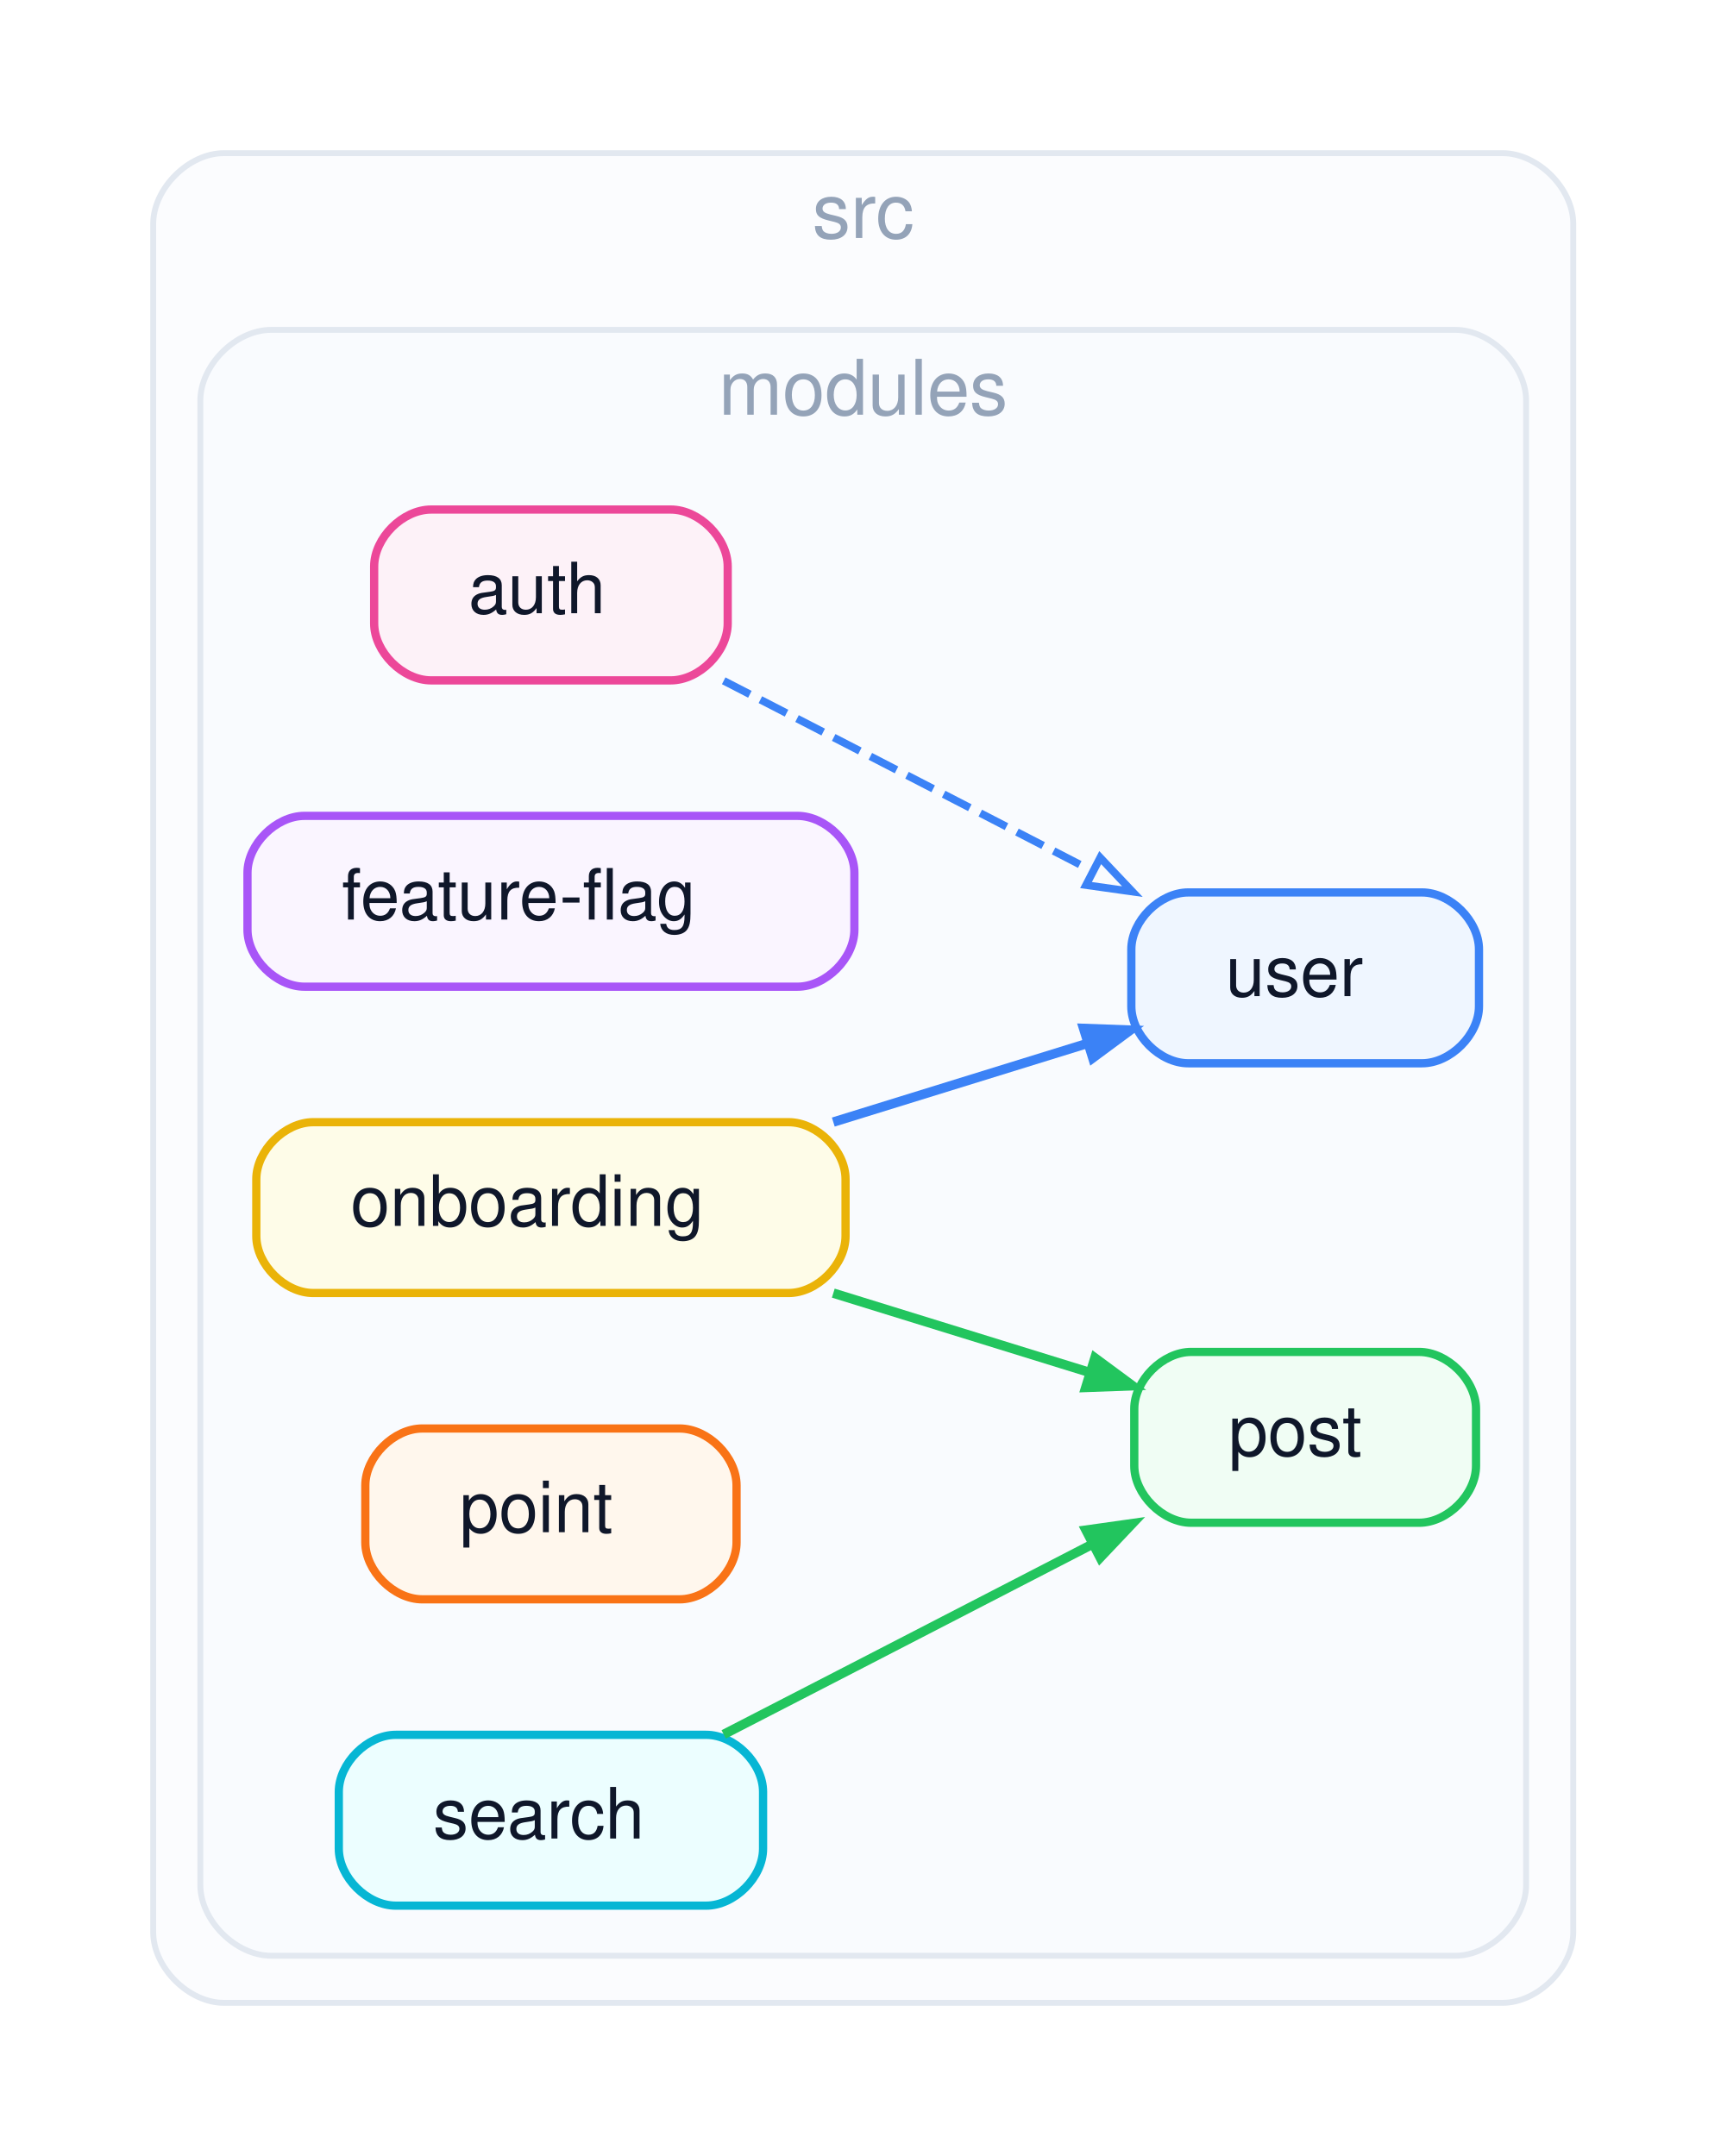
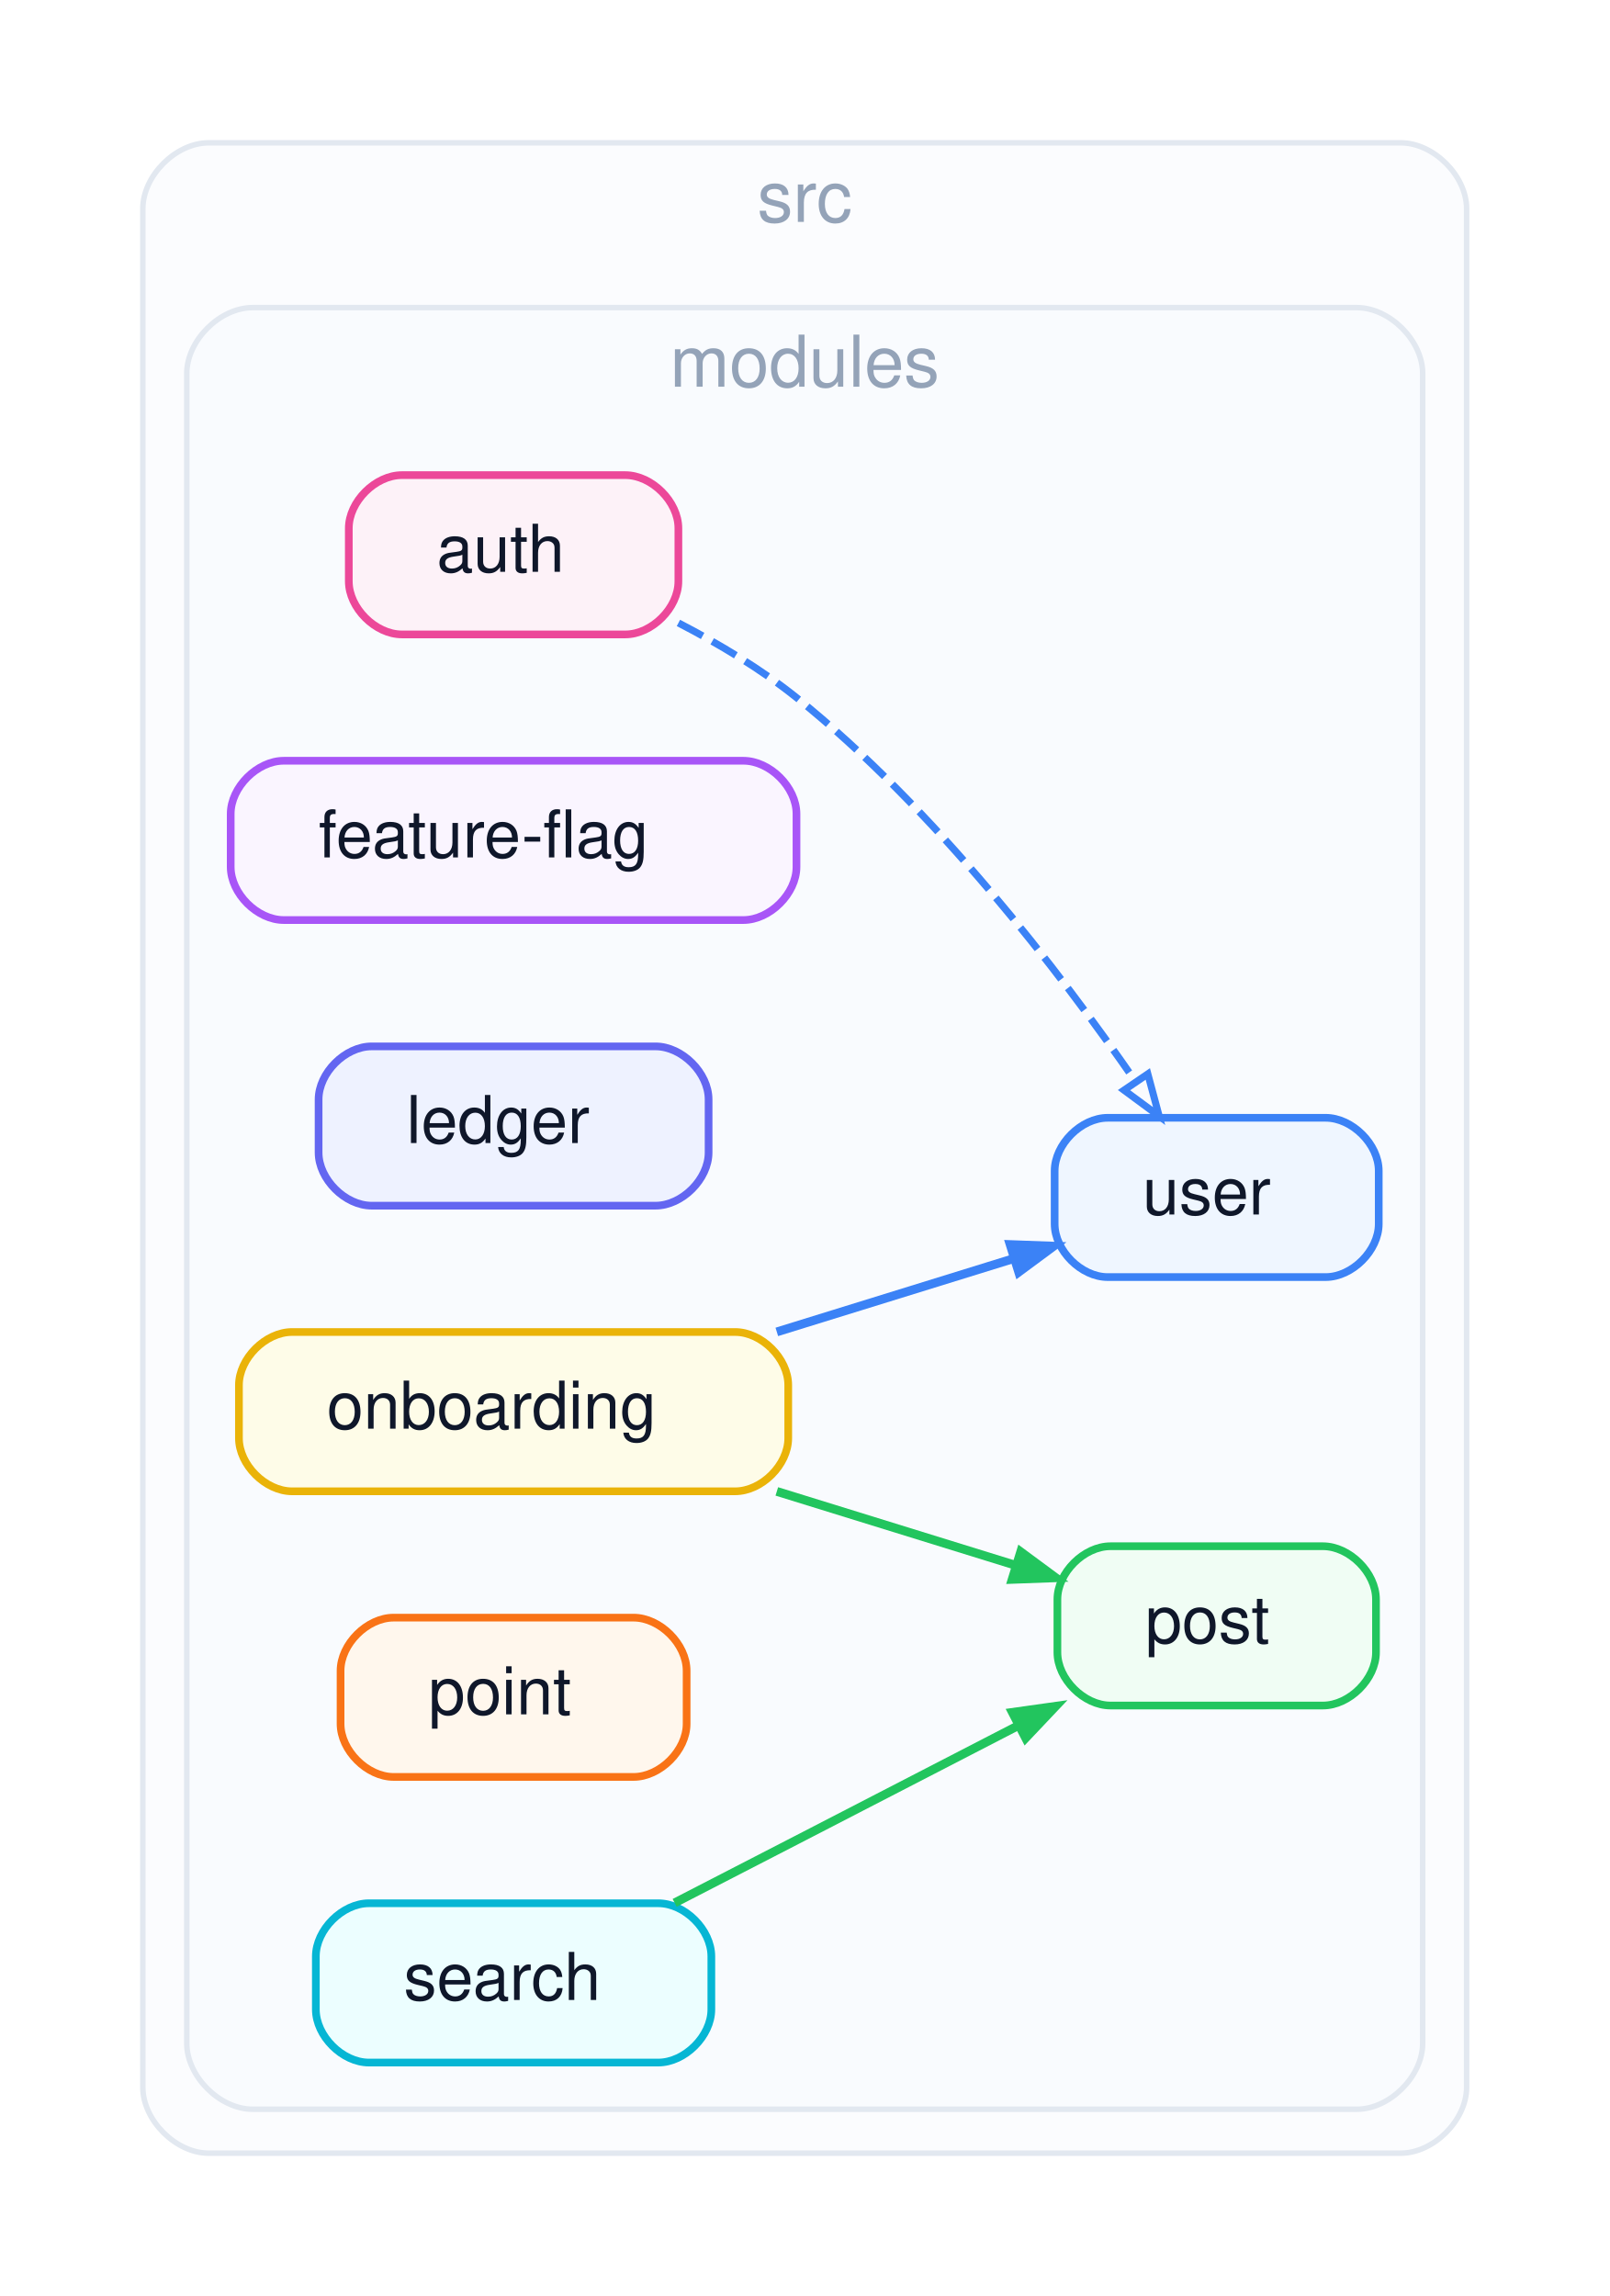
- <svg xmlns="http://www.w3.org/2000/svg" xmlns:xlink="http://www.w3.org/1999/xlink" width="293pt" height="366pt" viewBox="0.00 0.00 293.00 366.00">
-   <g id="graph0" class="graph" transform="scale(1 1) rotate(0) translate(18 348)">
+ <svg xmlns="http://www.w3.org/2000/svg" xmlns:xlink="http://www.w3.org/1999/xlink" width="293pt" height="418pt" viewBox="0.00 0.00 293.00 418.00">
+   <g id="graph0" class="graph" transform="scale(1 1) rotate(0) translate(18 400)">
    <g id="clust1" class="cluster">
-       <path fill="#f8fafc" fill-opacity="0.502" stroke="#e2e8f0" d="M20,-8C20,-8 237,-8 237,-8 243,-8 249,-14 249,-20 249,-20 249,-310 249,-310 249,-316 243,-322 237,-322 237,-322 20,-322 20,-322 14,-322 8,-316 8,-310 8,-310 8,-20 8,-20 8,-14 14,-8 20,-8" />
-       <text text-anchor="middle" x="128.5" y="-307.6" font-family="Helvetica,sans-Serif" font-size="13.00" fill="#94a3b8">src</text>
+       <path fill="#f8fafc" fill-opacity="0.502" stroke="#e2e8f0" d="M20,-8C20,-8 237,-8 237,-8 243,-8 249,-14 249,-20 249,-20 249,-362 249,-362 249,-368 243,-374 237,-374 237,-374 20,-374 20,-374 14,-374 8,-368 8,-362 8,-362 8,-20 8,-20 8,-14 14,-8 20,-8" />
+       <text text-anchor="middle" x="128.5" y="-359.6" font-family="Helvetica,sans-Serif" font-size="13.00" fill="#94a3b8">src</text>
    </g>
    <g id="clust2" class="cluster">
-       <path fill="#f8fafc" fill-opacity="0.502" stroke="#e2e8f0" d="M28,-16C28,-16 229,-16 229,-16 235,-16 241,-22 241,-28 241,-28 241,-280 241,-280 241,-286 235,-292 229,-292 229,-292 28,-292 28,-292 22,-292 16,-286 16,-280 16,-280 16,-28 16,-28 16,-22 22,-16 28,-16" />
-       <text text-anchor="middle" x="128.5" y="-277.6" font-family="Helvetica,sans-Serif" font-size="13.00" fill="#94a3b8">modules</text>
+       <path fill="#f8fafc" fill-opacity="0.502" stroke="#e2e8f0" d="M28,-16C28,-16 229,-16 229,-16 235,-16 241,-22 241,-28 241,-28 241,-332 241,-332 241,-338 235,-344 229,-344 229,-344 28,-344 28,-344 22,-344 16,-338 16,-332 16,-332 16,-28 16,-28 16,-22 22,-16 28,-16" />
+       <text text-anchor="middle" x="128.5" y="-329.6" font-family="Helvetica,sans-Serif" font-size="13.00" fill="#94a3b8">modules</text>
    </g>
    <g id="node1" class="node">
      <g id="a_node1">
        <a xlink:href="src/modules/auth" xlink:title="auth">
-           <path fill="#fdf2f8" stroke="#ec4899" stroke-width="1.4" d="M95.83,-261.5C95.83,-261.5 55.17,-261.5 55.17,-261.5 50.33,-261.5 45.5,-256.67 45.5,-251.83 45.5,-251.83 45.5,-242.17 45.5,-242.17 45.5,-237.33 50.33,-232.5 55.17,-232.5 55.17,-232.5 95.83,-232.5 95.83,-232.5 100.67,-232.5 105.5,-237.33 105.5,-242.17 105.5,-242.17 105.5,-251.83 105.5,-251.83 105.5,-256.67 100.67,-261.5 95.83,-261.5" />
-           <text text-anchor="start" x="61.5" y="-243.9" font-family="Helvetica,sans-Serif" font-size="12.00" fill="#0f172a">auth</text>
+           <path fill="#fdf2f8" stroke="#ec4899" stroke-width="1.4" d="M95.83,-313.5C95.83,-313.5 55.17,-313.5 55.17,-313.5 50.33,-313.5 45.5,-308.67 45.5,-303.83 45.5,-303.83 45.5,-294.17 45.5,-294.17 45.5,-289.33 50.33,-284.5 55.17,-284.5 55.17,-284.5 95.83,-284.5 95.83,-284.5 100.67,-284.5 105.5,-289.33 105.5,-294.17 105.5,-294.17 105.5,-303.83 105.5,-303.83 105.5,-308.67 100.67,-313.5 95.83,-313.5" />
+           <text text-anchor="start" x="61.5" y="-295.9" font-family="Helvetica,sans-Serif" font-size="12.00" fill="#0f172a">auth</text>
        </a>
      </g>
    </g>
    <g id="node2" class="node">
      <g id="a_node2">
        <a xlink:href="src/modules/user" xlink:title="user">
          <path fill="#eff6ff" stroke="#3b82f6" stroke-width="1.4" d="M223.33,-196.5C223.33,-196.5 183.67,-196.5 183.67,-196.5 178.83,-196.5 174,-191.67 174,-186.83 174,-186.83 174,-177.17 174,-177.17 174,-172.33 178.83,-167.5 183.67,-167.5 183.67,-167.5 223.33,-167.5 223.33,-167.5 228.17,-167.5 233,-172.33 233,-177.17 233,-177.17 233,-186.83 233,-186.83 233,-191.67 228.17,-196.5 223.33,-196.5" />
          <text text-anchor="start" x="190" y="-178.9" font-family="Helvetica,sans-Serif" font-size="12.00" fill="#0f172a">user</text>
        </a>
      </g>
    </g>
    <g id="edge1" class="edge">
-       <path fill="none" stroke="#3b82f6" stroke-width="1.3" stroke-dasharray="5,2" d="M104.82,-232.43C112.05,-228.71 119.81,-224.71 127,-221 140.17,-214.21 154.62,-206.75 167.32,-200.18" />
-       <polygon fill="none" stroke="#3b82f6" stroke-width="1.3" points="168.72,-202.41 174.18,-196.64 166.31,-197.75 168.72,-202.41" />
+       <path fill="none" stroke="#3b82f6" stroke-width="1.3" stroke-dasharray="5,2" d="M105.51,-286.59C112.89,-282.77 120.54,-278.19 127,-273 152.16,-252.78 174.89,-223.08 188.69,-203.16" />
+       <polygon fill="none" stroke="#3b82f6" stroke-width="1.3" points="190.96,-204.48 193.02,-196.81 186.63,-201.53 190.96,-204.48" />
    </g>
    <g id="node3" class="node">
      <g id="a_node3">
        <a xlink:href="src/modules/feature-flag" xlink:title="feature-flag">
-           <path fill="#faf5ff" stroke="#a855f7" stroke-width="1.4" d="M117.33,-209.5C117.33,-209.5 33.67,-209.5 33.67,-209.5 28.83,-209.5 24,-204.67 24,-199.83 24,-199.83 24,-190.17 24,-190.17 24,-185.33 28.83,-180.5 33.67,-180.5 33.67,-180.5 117.33,-180.5 117.33,-180.5 122.17,-180.5 127,-185.33 127,-190.17 127,-190.17 127,-199.83 127,-199.83 127,-204.67 122.17,-209.5 117.33,-209.5" />
-           <text text-anchor="start" x="40" y="-191.9" font-family="Helvetica,sans-Serif" font-size="12.00" fill="#0f172a">feature-flag</text>
+           <path fill="#faf5ff" stroke="#a855f7" stroke-width="1.4" d="M117.33,-261.5C117.33,-261.5 33.67,-261.5 33.67,-261.5 28.83,-261.5 24,-256.67 24,-251.83 24,-251.83 24,-242.17 24,-242.17 24,-237.33 28.83,-232.5 33.67,-232.5 33.67,-232.5 117.33,-232.5 117.33,-232.5 122.17,-232.5 127,-237.33 127,-242.17 127,-242.17 127,-251.83 127,-251.83 127,-256.67 122.17,-261.5 117.33,-261.5" />
+           <text text-anchor="start" x="40" y="-243.9" font-family="Helvetica,sans-Serif" font-size="12.00" fill="#0f172a">feature-flag</text>
        </a>
      </g>
    </g>
    <g id="node4" class="node">
      <g id="a_node4">
+         <a xlink:href="src/modules/ledger" xlink:title="ledger">
+           <path fill="#eef2ff" stroke="#6366f1" stroke-width="1.4" d="M101.33,-209.5C101.33,-209.5 49.67,-209.5 49.67,-209.5 44.83,-209.5 40,-204.67 40,-199.83 40,-199.83 40,-190.17 40,-190.17 40,-185.33 44.83,-180.5 49.67,-180.5 49.67,-180.5 101.33,-180.5 101.33,-180.5 106.17,-180.5 111,-185.33 111,-190.17 111,-190.17 111,-199.83 111,-199.83 111,-204.67 106.17,-209.5 101.33,-209.5" />
+           <text text-anchor="start" x="56" y="-191.9" font-family="Helvetica,sans-Serif" font-size="12.00" fill="#0f172a">ledger</text>
+         </a>
+       </g>
+     </g>
+     <g id="node5" class="node">
+       <g id="a_node5">
        <a xlink:href="src/modules/onboarding" xlink:title="onboarding">
          <path fill="#fefce8" stroke="#eab308" stroke-width="1.4" d="M115.83,-157.5C115.83,-157.5 35.17,-157.5 35.17,-157.5 30.33,-157.5 25.5,-152.67 25.5,-147.83 25.5,-147.83 25.5,-138.17 25.5,-138.17 25.5,-133.33 30.33,-128.5 35.17,-128.5 35.17,-128.5 115.83,-128.5 115.83,-128.5 120.67,-128.5 125.5,-133.33 125.5,-138.17 125.5,-138.17 125.5,-147.83 125.5,-147.83 125.5,-152.67 120.67,-157.5 115.83,-157.5" />
          <text text-anchor="start" x="41.5" y="-139.9" font-family="Helvetica,sans-Serif" font-size="12.00" fill="#0f172a">onboarding</text>
        </a>
      </g>
    </g>
    <g id="edge3" class="edge">
      <path fill="none" stroke="#3b82f6" stroke-width="1.6" d="M123.42,-157.52C137.7,-161.94 153.17,-166.73 166.61,-170.89" />
      <polygon fill="#3b82f6" stroke="#3b82f6" stroke-width="1.6" points="165.9,-173.42 173.84,-173.13 167.46,-168.41 165.9,-173.42" />
    </g>
-     <g id="node5" class="node">
-       <g id="a_node5">
+     <g id="node6" class="node">
+       <g id="a_node6">
        <a xlink:href="src/modules/post" xlink:title="post">
          <path fill="#f0fdf4" stroke="#22c55e" stroke-width="1.4" d="M222.83,-118.5C222.83,-118.5 184.17,-118.5 184.17,-118.5 179.33,-118.5 174.5,-113.67 174.5,-108.83 174.5,-108.83 174.5,-99.17 174.5,-99.17 174.5,-94.33 179.33,-89.5 184.17,-89.5 184.17,-89.5 222.83,-89.5 222.83,-89.5 227.67,-89.5 232.5,-94.33 232.5,-99.17 232.5,-99.17 232.5,-108.83 232.5,-108.83 232.5,-113.67 227.67,-118.5 222.83,-118.5" />
          <text text-anchor="start" x="190.5" y="-100.9" font-family="Helvetica,sans-Serif" font-size="12.00" fill="#0f172a">post</text>
        </a>
      </g>
    </g>
    <g id="edge2" class="edge">
      <path fill="none" stroke="#22c55e" stroke-width="1.6" d="M123.42,-128.48C137.82,-124.02 153.43,-119.19 166.94,-115.01" />
      <polygon fill="#22c55e" stroke="#22c55e" stroke-width="1.6" points="167.82,-117.48 174.21,-112.76 166.27,-112.47 167.82,-117.48" />
    </g>
-     <g id="node6" class="node">
-       <g id="a_node6">
+     <g id="node7" class="node">
+       <g id="a_node7">
        <a xlink:href="src/modules/point" xlink:title="point">
          <path fill="#fff7ed" stroke="#f97316" stroke-width="1.4" d="M97.33,-105.5C97.33,-105.5 53.67,-105.5 53.67,-105.5 48.83,-105.5 44,-100.67 44,-95.83 44,-95.83 44,-86.17 44,-86.17 44,-81.33 48.83,-76.5 53.67,-76.5 53.67,-76.5 97.33,-76.5 97.33,-76.5 102.17,-76.5 107,-81.33 107,-86.17 107,-86.17 107,-95.83 107,-95.83 107,-100.67 102.17,-105.5 97.33,-105.5" />
          <text text-anchor="start" x="60" y="-87.9" font-family="Helvetica,sans-Serif" font-size="12.00" fill="#0f172a">point</text>
        </a>
      </g>
    </g>
-     <g id="node7" class="node">
-       <g id="a_node7">
+     <g id="node8" class="node">
+       <g id="a_node8">
        <a xlink:href="src/modules/search" xlink:title="search">
          <path fill="#ecfeff" stroke="#06b6d4" stroke-width="1.4" d="M101.83,-53.5C101.83,-53.5 49.17,-53.5 49.17,-53.5 44.33,-53.5 39.5,-48.67 39.5,-43.83 39.5,-43.83 39.5,-34.17 39.5,-34.17 39.5,-29.33 44.33,-24.5 49.17,-24.5 49.17,-24.5 101.83,-24.5 101.83,-24.5 106.67,-24.5 111.5,-29.33 111.5,-34.17 111.5,-34.17 111.5,-43.83 111.5,-43.83 111.5,-48.67 106.67,-53.5 101.83,-53.5" />
          <text text-anchor="start" x="55.5" y="-35.9" font-family="Helvetica,sans-Serif" font-size="12.00" fill="#0f172a">search</text>
        </a>
      </g>
    </g>
    <g id="edge4" class="edge">
      <path fill="none" stroke="#22c55e" stroke-width="1.6" d="M104.82,-53.57C112.05,-57.29 119.81,-61.29 127,-65 140.17,-71.79 154.62,-79.25 167.32,-85.82" />
      <polygon fill="#22c55e" stroke="#22c55e" stroke-width="1.6" points="166.31,-88.25 174.18,-89.36 168.72,-83.59 166.31,-88.25" />
    </g>
  </g>
</svg>
